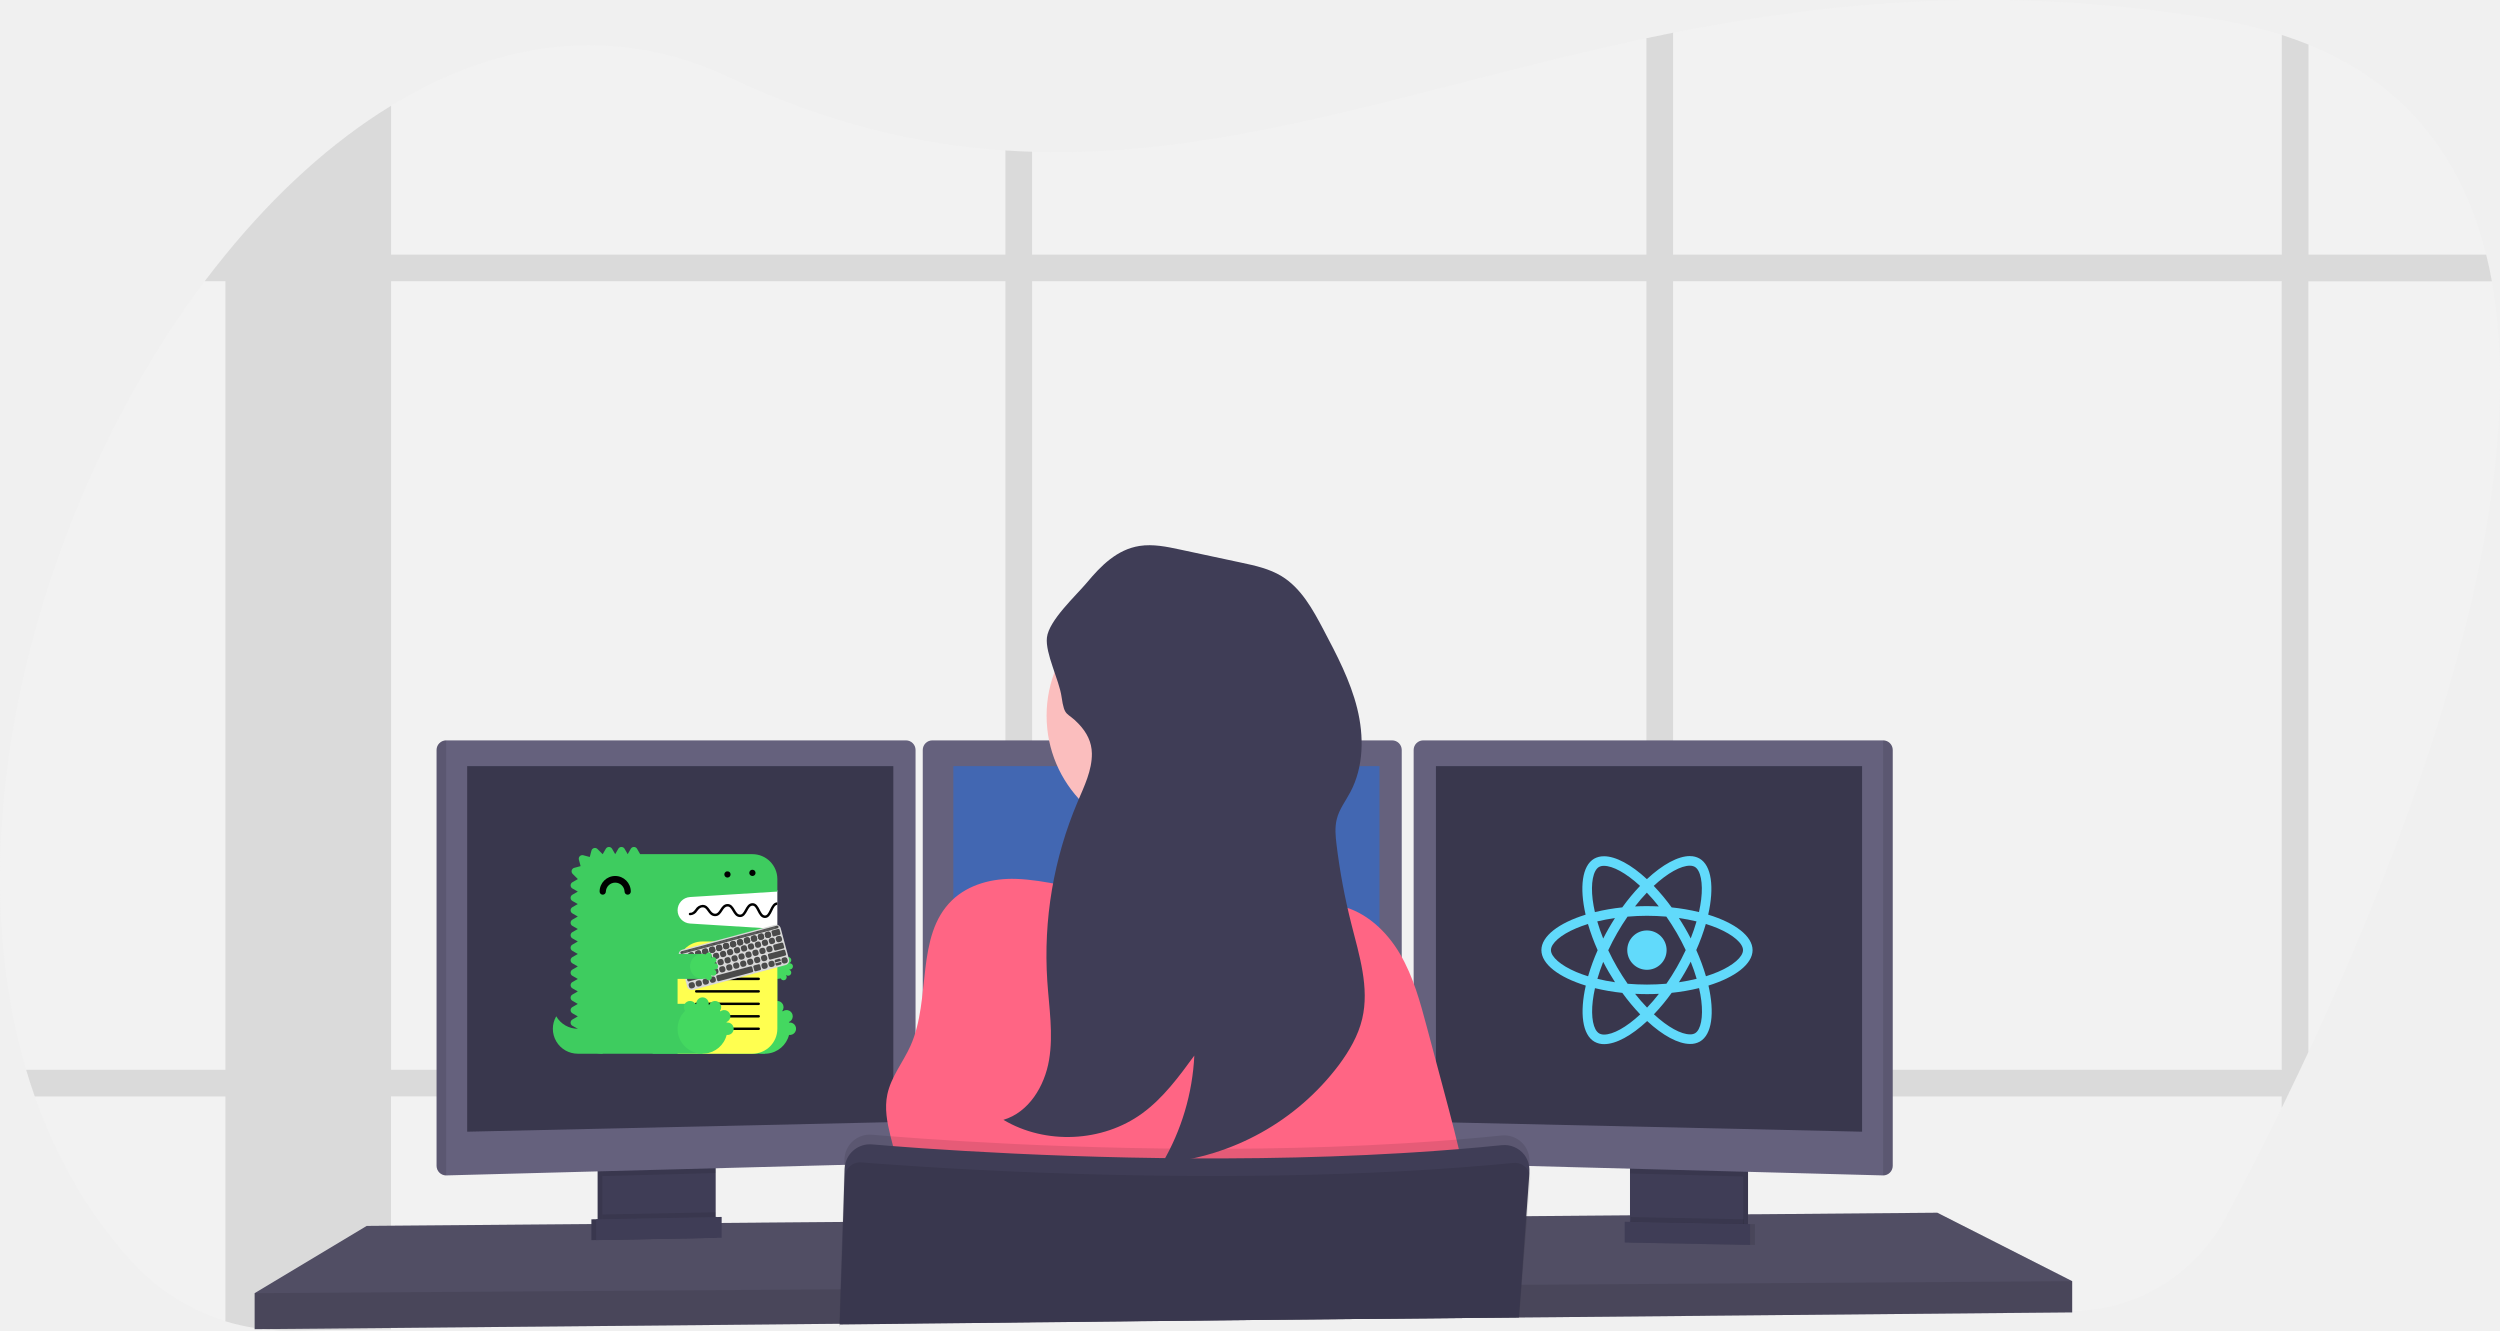
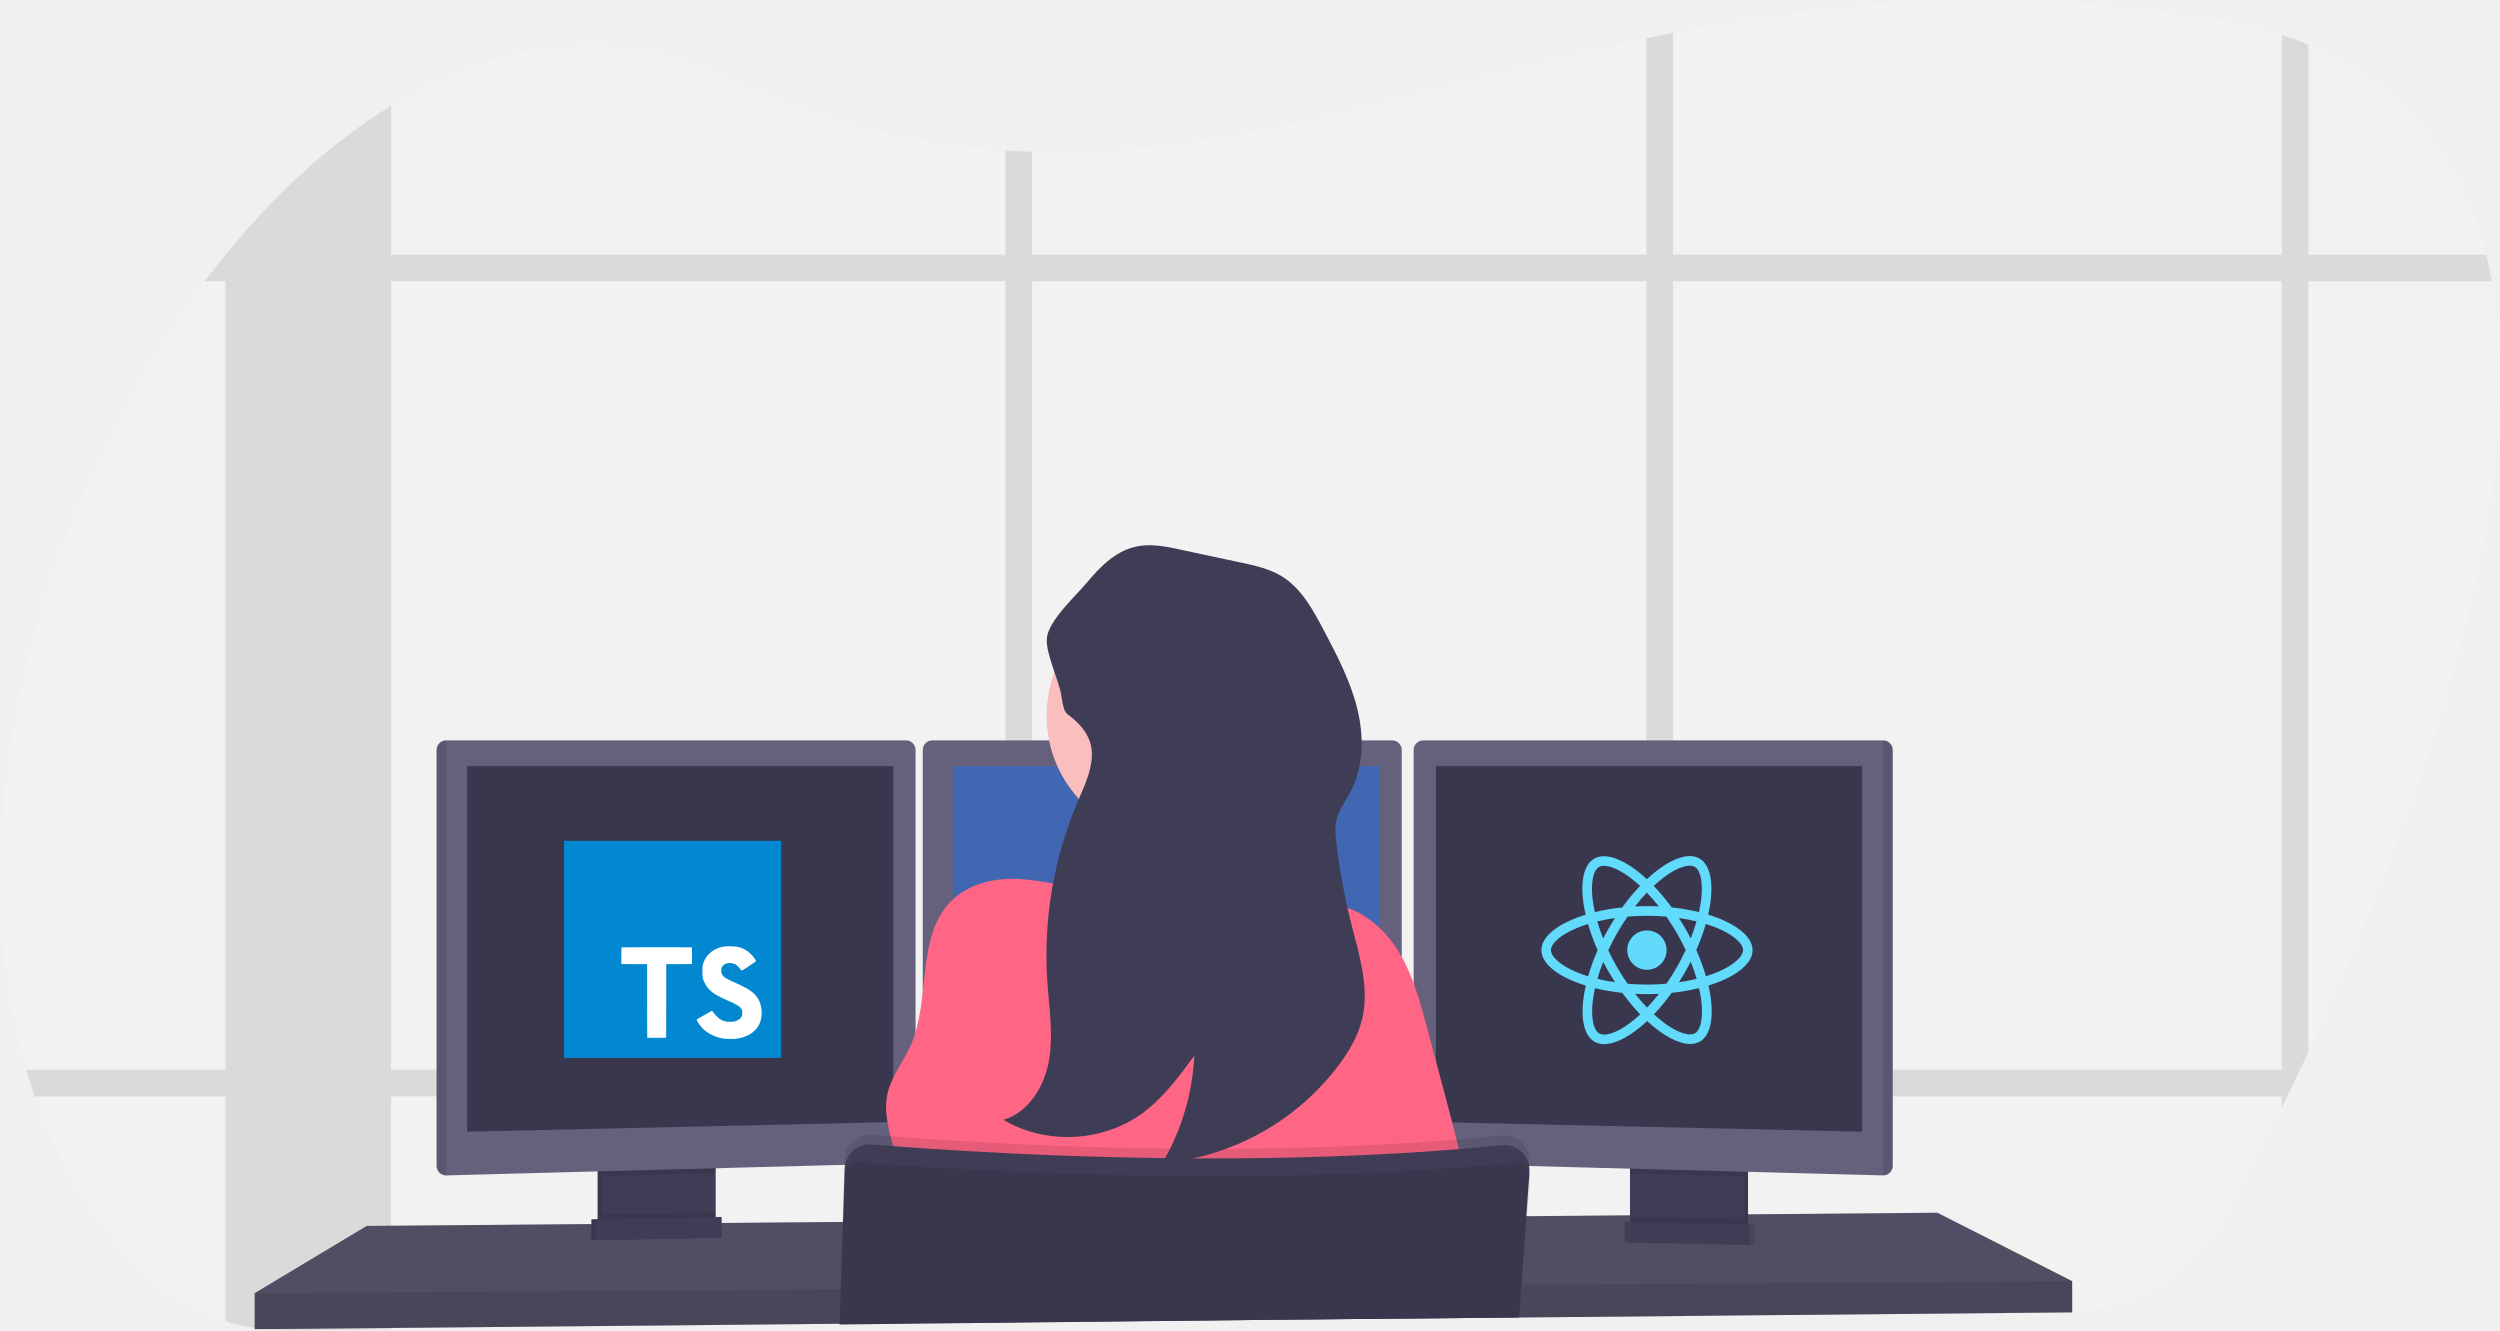
<svg xmlns="http://www.w3.org/2000/svg" width="1041.277" height="554.141" viewBox="0 0 1041.277 554.141">
  <g id="Group_24" data-name="Group 24" transform="translate(-440 -263)">
    <g id="Group_23" data-name="Group 23" transform="translate(439.989 262.965)">
      <path id="Path_299" data-name="Path 299" d="M1040.82,611.12q-1.74,3.75-3.47,7.4-2.7,5.67-5.33,11.12c-.78,1.61-1.56,3.19-2.32,4.77-8.6,17.57-16.63,33.11-23.45,45.89A73.21,73.21,0,0,1,942.44,719l-151.65,1.65h-1.6l-13,.14-11.12.12-34.1.37h-1.38l-17.36.19h-.53l-107,1.16-95.51,1-11.11.12-69,.75H429l-44.75.48h-.48l-141.5,1.53-42.33.46a87.991,87.991,0,0,1-10.79-.54h0c-1.22-.14-2.44-.3-3.65-.49a87.38,87.38,0,0,1-51.29-27.54C116,678.37,102.75,655,93.85,629.64q-1.93-5.49-3.6-11.12C59.44,514.37,97,380,164.6,290.08q4.25-5.64,8.64-11l.07-.08c20.79-25.52,44.1-46.84,68.93-62,44-26.91,92.75-34.49,140.7-11.9,40.57,19.12,78.45,28.11,115.17,30.55,3.71.24,7.42.42,11.11.53,84.23,2.65,163.17-27.7,255.87-47.29,3.69-.78,7.39-1.55,11.12-2.28,66.13-13.16,139.49-20.1,226.73-5.51a189.089,189.089,0,0,1,26.76,6.4q5.77,1.86,11.12,4c41.64,16.94,64.35,48.24,74,87.46q1.37,5.46,2.37,11.11C1134.3,384.41,1084.19,518.23,1040.82,611.12Z" transform="translate(-79.34 -172.91)" fill="#f2f2f2" />
      <path id="Path_300" data-name="Path 300" d="M576.36,618.52a95.21,95.21,0,0,1-1.87,11.12h93.7V618.52Zm-78.25,62.81,11.11-.09V653.77c-3.81-.17-7.52-.34-11.11-.52ZM265.19,618.52v11.12h198.5V618.52ZM1114.87,279h-74V191.51q-5.35-2.17-11.12-4V279H776.21V186.58c-3.73.73-7.43,1.5-11.12,2.28V279H509.22V236.15c-3.69-.11-7.4-.29-11.11-.53V279H242.24V217c-24.83,15.16-48.14,36.48-68.93,62h-.07v.08q-4.4,5.4-8.64,11h8.64V618.52h-83q1.66,5.63,3.6,11.12h79.39v93.62a87,87,0,0,0,12.2,2.79c1.21.19,2.43.35,3.65.49h0a87.991,87.991,0,0,0,10.79.54l42.33-.46v-97H498.11v94.21l11.11-.12V629.64H765.09V721l11.12-.12V629.64H1029.7v4.77c.76-1.58,1.54-3.16,2.32-4.77q2.63-5.45,5.33-11.12,1.73-3.64,3.47-7.4v-321h76.42Q1116.23,284.43,1114.87,279ZM242.24,618.52V290.08H498.11V618.52Zm267,0V290.08H765.09V618.52Zm520.48,0H776.21V290.08H1029.7Z" transform="translate(-79.34 -172.91)" opacity="0.1" />
      <path id="Path_301" data-name="Path 301" d="M863.09,533.65v13l-151.92,1.4-1.62.03-57.74.53-1.38.02-17.55.15h-.52l-106.98.99L349.77,551.4h-.15l-44.65.42-.48.01-198.4,1.82v-15l46.65-28,93.6-.78,2-.01.66-.01,2-.03,44.94-.37,2.01-.01.64-.01,2-.01L315,509.3l.38-.01,35.55-.3h.29l277.4-2.34,6.79-.05h.68l5.18-.05,37.65-.31,2-.03,1.85-.02h.96l11.71-.09,2.32-.03,3.11-.02,9.75-.09,15.47-.13,2-.02,3.48-.02h.65l74.71-.64Z" fill="#65617d" />
      <path id="Path_302" data-name="Path 302" d="M863.09,533.65v13l-151.92,1.4-1.62.03-57.74.53-1.38.02-17.55.15h-.52l-106.98.99L349.77,551.4h-.15l-44.65.42-.48.01-198.4,1.82v-15l46.65-28,93.6-.78,2-.01.66-.01,2-.03,44.94-.37,2.01-.01.64-.01,2-.01L315,509.3l.38-.01,35.55-.3h.29l277.4-2.34,6.79-.05h.68l5.18-.05,37.65-.31,2-.03,1.85-.02h.96l11.71-.09,2.32-.03,3.11-.02,9.75-.09,15.47-.13,2-.02,3.48-.02h.65l74.71-.64Z" opacity="0.2" />
      <path id="Path_303" data-name="Path 303" d="M375.44,656.57v24.49a6.13,6.13,0,0,1-3.5,5.54,6,6,0,0,1-2.5.6l-34.9.74a6,6,0,0,1-2.7-.57,6.12,6.12,0,0,1-3.57-5.57V656.57Z" transform="translate(-79.34 -172.91)" fill="#3f3d56" />
      <path id="Path_304" data-name="Path 304" d="M375.44,656.57v24.49a6.13,6.13,0,0,1-3.5,5.54,6,6,0,0,1-2.5.6l-34.9.74a6,6,0,0,1-2.7-.57,6.12,6.12,0,0,1-3.57-5.57V656.57Z" transform="translate(-79.34 -172.91)" opacity="0.1" />
      <path id="Path_305" data-name="Path 305" d="M377.44,656.57v24.49a6.13,6.13,0,0,1-3.5,5.54,6,6,0,0,1-2.5.6l-34.9.74a6,6,0,0,1-2.7-.57,6.12,6.12,0,0,1-3.57-5.57V656.57Z" transform="translate(-79.34 -172.91)" fill="#3f3d56" />
      <rect id="Rectangle_137" data-name="Rectangle 137" width="47.17" height="31.5" transform="translate(680.92 483.65)" fill="#3f3d56" />
      <rect id="Rectangle_138" data-name="Rectangle 138" width="47.17" height="31.5" transform="translate(680.92 483.65)" opacity="0.1" />
      <rect id="Rectangle_139" data-name="Rectangle 139" width="47.17" height="31.5" transform="translate(678.92 483.65)" fill="#3f3d56" />
      <path id="Path_306" data-name="Path 306" d="M298.09,483.65v4.97l-47.17,1.26v-6.23Z" opacity="0.1" />
      <path id="Path_307" data-name="Path 307" d="M460.69,485.27v168.2a4,4,0,0,1-3.85,3.95l-191.65,5.1h-.05a4,4,0,0,1-3.95-3.95V485.27a4,4,0,0,1,3.95-3.95h191.6a4,4,0,0,1,3.95,3.95Z" transform="translate(-79.34 -172.91)" fill="#65617d" />
      <path id="Path_308" data-name="Path 308" d="M265.19,481.32v181.2h-.05a4,4,0,0,1-3.95-3.95V485.27a4,4,0,0,1,3.95-3.95Z" transform="translate(-79.34 -172.91)" opacity="0.1" />
      <path id="Path_309" data-name="Path 309" d="M194.59,319.15h177.5V467.4l-177.5,4Z" fill="#39374d" />
      <path id="Path_310" data-name="Path 310" d="M726.09,483.65v6.41l-47.17-1.26v-5.15Z" opacity="0.1" />
      <path id="Path_311" data-name="Path 311" d="M867.69,485.27v173.3a4,4,0,0,1-4,3.95h0L672,657.42a4,4,0,0,1-3.85-3.95V485.27a4,4,0,0,1,3.95-3.95H863.7a4,4,0,0,1,3.99,3.95Z" transform="translate(-79.34 -172.91)" fill="#65617d" />
      <path id="Path_312" data-name="Path 312" d="M867.69,485.27v173.3a4,4,0,0,1-4,3.95h0V481.32h0a4,4,0,0,1,4,3.95Z" transform="translate(-79.34 -172.91)" opacity="0.1" />
      <path id="Path_313" data-name="Path 313" d="M775.59,319.15H598.09V467.4l177.5,4Z" fill="#39374d" />
      <path id="Path_314" data-name="Path 314" d="M663.19,485.27v168.2a4,4,0,0,1-3.85,3.95l-191.65,5.1h0a4,4,0,0,1-4-3.95V485.27a4,4,0,0,1,3.95-3.95h191.6A4,4,0,0,1,663.19,485.27Z" transform="translate(-79.34 -172.91)" fill="#65617d" />
      <path id="Path_315" data-name="Path 315" d="M397.09,319.15h177.5V467.4l-177.5,4Z" fill="#4267b2" />
      <path id="Path_316" data-name="Path 316" d="M863.09,533.65v13l-151.92,1.4-1.62.03-57.74.53-1.38.02-17.55.15h-.52l-106.98.99L349.77,551.4h-.15l-44.65.42-.48.01-198.4,1.82v-15l202.51-1.33h.48l40.99-.28h.19l283.08-1.87h.29l.17-.01h.47l4.79-.03h1.46l74.49-.5,4.4-.02.98-.01Z" opacity="0.1" />
      <circle id="Ellipse_111" data-name="Ellipse 111" cx="51.33" cy="51.33" r="51.33" transform="translate(435.93 246.82)" fill="#fbbebe" />
      <path id="Path_317" data-name="Path 317" d="M617.94,550.07s-99.5,12-90,0c3.44-4.34,4.39-17.2,4.2-31.85-.06-4.45-.22-9.06-.45-13.65-1.1-22-3.75-43.5-3.75-43.5s87-41,77-8.5c-4,13.13-2.69,31.57.35,48.88.89,5.05,1.92,10,3,14.7a344.66,344.66,0,0,0,9.65,33.92Z" transform="translate(-79.34 -172.91)" fill="#fbbebe" />
      <path id="Path_318" data-name="Path 318" d="M585.47,546c11.51-2.13,23.7-6,34.53-1.54,2.85,1.17,5.47,2.88,8.39,3.86s6.12,1.22,9.16,1.91c10.68,2.42,19.34,10.55,24.9,20s8.44,20.14,11.26,30.72l6.9,25.83c6,22.45,12,45.09,13.39,68.3a2437.506,2437.506,0,0,1-250.84,1.43c5.44-10.34,11-21.31,10.54-33s-7.19-23.22-4.76-34.74c1.55-7.34,6.57-13.39,9.64-20.22,8.75-19.52,1.94-45.79,17.32-60.65,6.92-6.68,17-9.21,26.63-8.89,12.28.41,24.85,4.24,37,6.11C555.09,547.48,569.79,548.88,585.47,546Z" transform="translate(-79.34 -172.91)" fill="#ff6584" />
      <path id="Path_319" data-name="Path 319" d="M716.37,657.17l-.1,1.43v.1l-.17,2.3-1.33,18.51-1.61,22.3-.46,6.28-1,13.44v.17l-107,1-175.59,1.9v.84h-.14v-1.12l.45-14.36.86-28.06.74-23.79.07-2.37a10.53,10.53,0,0,1,11.42-10.17c4.72.4,10.85.89,18.18,1.41l3,.22c42.33,2.94,120.56,6.74,199.5,2,1.66-.09,3.33-.19,5-.31,12.24-.77,24.47-1.76,36.58-3a10.53,10.53,0,0,1,11.6,11.23Z" transform="translate(-79.34 -172.91)" opacity="0.1" />
      <path id="Path_320" data-name="Path 320" d="M429.08,725.44v-.84l175.62-1.91,107-1h.3v-.17l1-13.44.43-6,1.64-22.61,1.29-17.9v-.44a10.617,10.617,0,0,0-.11-2.47.3.3,0,0,0,0-.1,10.391,10.391,0,0,0-2-4.64,10.54,10.54,0,0,0-9.42-4c-12.11,1.24-24.34,2.23-36.58,3-1.67.12-3.34.22-5,.31-78.94,4.69-157.17.89-199.5-2l-3-.22c-7.33-.52-13.46-1-18.18-1.41a10.54,10.54,0,0,0-11.24,8.53,11,11,0,0,0-.18,1.64l-.68,22.16L429.54,710l-.44,14.36v1.12Z" transform="translate(-79.34 -172.91)" fill="#3f3d56" />
      <path id="Path_321" data-name="Path 321" d="M716.67,664.18l-1.23,15.33-1.83,22.85-.46,5.72-1,12.81-.06.64v.17h0l-.15,1.48.11-1.48h-.29l-107,1-175.65,1.9v-.28l.49-14.36,1-28.06.64-18.65A6.36,6.36,0,0,1,434.3,658a6.25,6.25,0,0,1,3.78-.9c2.1.17,4.68.37,7.69.59,4.89.36,10.92.78,17.94,1.22,13,.82,29.31,1.7,48,2.42,52,2,122.2,2.67,188.88-3.17,3-.26,6.1-.55,9.13-.84a6.26,6.26,0,0,1,3.48.66,5.159,5.159,0,0,1,.86.54,6.14,6.14,0,0,1,2,2.46,3.564,3.564,0,0,1,.25.61A6.279,6.279,0,0,1,716.67,664.18Z" transform="translate(-79.34 -172.91)" opacity="0.1" />
      <path id="Path_322" data-name="Path 322" d="M377.44,677.87v3.19a6.13,6.13,0,0,1-3.5,5.54l-40.1.77a6.12,6.12,0,0,1-3.57-5.57v-3Z" transform="translate(-79.34 -172.91)" opacity="0.1" />
      <path id="Path_323" data-name="Path 323" d="M298.59,515.57l-52.25,1V507.9l52.25-1Z" fill="#3f3d56" />
      <path id="Path_324" data-name="Path 324" d="M298.59,515.57l-52.25,1V507.9l52.25-1Z" opacity="0.1" />
      <path id="Path_325" data-name="Path 325" d="M300.59,515.57l-52.25,1V507.9l52.25-1Z" fill="#3f3d56" />
      <path id="Path_326" data-name="Path 326" d="M758.56,679.87v3.19a6.13,6.13,0,0,0,3.5,5.54l40.1.77a6.12,6.12,0,0,0,3.57-5.57v-3Z" transform="translate(-79.34 -172.91)" opacity="0.1" />
      <path id="Path_327" data-name="Path 327" d="M678.72,517.57l52.25,1V509.9l-52.25-1Z" opacity="0.1" />
      <path id="Path_328" data-name="Path 328" d="M676.72,517.57l52.25,1V509.9l-52.25-1Z" fill="#3f3d56" />
      <path id="Path_329" data-name="Path 329" d="M534.13,486.79c.08,7-3.16,13.6-5.91,20.07a163.491,163.491,0,0,0-12.66,74.71c.73,11,2.58,22,.73,32.9s-8.43,21.77-19,24.9c17.53,10.45,41.26,9.35,57.76-2.66,8.79-6.4,15.34-15.33,21.75-24.11a97.86,97.86,0,0,1-13.31,44.75A103.43,103.43,0,0,0,637,616.53c4.31-5.81,8.06-12.19,9.72-19.23,3.09-13-1.22-26.51-4.51-39.5a266.055,266.055,0,0,1-6.17-33c-.43-3.56-.78-7.22.1-10.7,1-4.07,3.67-7.51,5.64-11.22,5.6-10.54,5.73-23.3,2.86-34.88s-8.49-22.26-14.06-32.81c-4.46-8.46-9.3-17.31-17.46-22.28-5.1-3.1-11-4.39-16.88-5.64l-25.37-5.43c-5.55-1.19-11.26-2.38-16.87-1.51-9.47,1.48-16.14,8.32-22,15.34-4.59,5.46-15.81,15.71-16.6,22.86-.72,6.59,5.1,17.63,6.09,24.58,1.3,9,2.22,6,7.3,11.52C532,478.05,534.07,482,534.13,486.79Z" transform="translate(-79.34 -172.91)" fill="#3f3d56" />
    </g>
-     <g id="docusaurus_keytar" transform="translate(670.271 615.768)">
-       <path id="Path_40" data-name="Path 40" d="M99,52h43.635V69.662H99Z" transform="translate(-49.132 -33.936)" fill="#fff" fill-rule="evenodd" />
-       <path id="Path_41" data-name="Path 41" d="M13.389,158.195A10.377,10.377,0,0,1,4.4,153a10.377,10.377,0,0,0,8.988,15.584H23.779V158.195Z" transform="translate(-3 -82.47)" fill="#3ecc5f" fill-rule="evenodd" />
-       <path id="Path_42" data-name="Path 42" d="M66.967,38.083l36.373-2.273V30.615A10.389,10.389,0,0,0,92.95,20.226H46.2l-1.3-2.249a1.5,1.5,0,0,0-2.6,0L41,20.226l-1.3-2.249a1.5,1.5,0,0,0-2.6,0l-1.3,2.249-1.3-2.249a1.5,1.5,0,0,0-2.6,0l-1.3,2.249-.034,0-2.152-2.151a1.5,1.5,0,0,0-2.508.672L25.21,21.4l-2.7-.723a1.5,1.5,0,0,0-1.836,1.837l.722,2.7-2.65.71a1.5,1.5,0,0,0-.673,2.509l2.152,2.152c0,.011,0,.022,0,.033l-2.249,1.3a1.5,1.5,0,0,0,0,2.6l2.249,1.3-2.249,1.3a1.5,1.5,0,0,0,0,2.6L20.226,41l-2.249,1.3a1.5,1.5,0,0,0,0,2.6l2.249,1.3-2.249,1.3a1.5,1.5,0,0,0,0,2.6l2.249,1.3-2.249,1.3a1.5,1.5,0,0,0,0,2.6l2.249,1.3-2.249,1.3a1.5,1.5,0,0,0,0,2.6l2.249,1.3-2.249,1.3a1.5,1.5,0,0,0,0,2.6l2.249,1.3-2.249,1.3a1.5,1.5,0,0,0,0,2.6l2.249,1.3-2.249,1.3a1.5,1.5,0,0,0,0,2.6l2.249,1.3-2.249,1.3a1.5,1.5,0,0,0,0,2.6l2.249,1.3-2.249,1.3a1.5,1.5,0,0,0,0,2.6l2.249,1.3-2.249,1.3a1.5,1.5,0,0,0,0,2.6l2.249,1.3A10.389,10.389,0,0,0,30.615,103.34H92.95A10.389,10.389,0,0,0,103.34,92.95V51.393L66.967,49.12a5.53,5.53,0,0,1,0-11.038" transform="translate(-9.836 -17.226)" fill="#3ecc5f" fill-rule="evenodd" />
-       <path id="Path_43" data-name="Path 43" d="M143,163.779h15.584V143H143Z" transform="translate(-70.275 -77.665)" fill="#3ecc5f" fill-rule="evenodd" />
-       <path id="Path_44" data-name="Path 44" d="M173.779,148.389a2.582,2.582,0,0,0-.332.033c-.02-.078-.038-.156-.06-.234a2.594,2.594,0,1,0-2.567-4.455q-.086-.088-.174-.175a2.593,2.593,0,1,0-4.461-2.569c-.077-.022-.154-.04-.231-.06a2.6,2.6,0,1,0-5.128,0c-.077.02-.154.038-.231.06a2.594,2.594,0,1,0-4.461,2.569,10.384,10.384,0,1,0,17.314,9.992,2.592,2.592,0,1,0,.332-5.161" transform="translate(-75.08 -75.262)" fill="#44d860" fill-rule="evenodd" />
-       <path id="Path_45" data-name="Path 45" d="M153,113.389h15.584V103H153Z" transform="translate(-75.08 -58.444)" fill="#3ecc5f" fill-rule="evenodd" />
-       <path id="Path_46" data-name="Path 46" d="M183.389,108.944a1.3,1.3,0,1,0,0-2.6,1.336,1.336,0,0,0-.166.017c-.01-.039-.019-.078-.03-.117a1.3,1.3,0,0,0-.5-2.5,1.285,1.285,0,0,0-.783.269q-.043-.044-.087-.087a1.285,1.285,0,0,0,.263-.776,1.3,1.3,0,0,0-2.493-.509,5.195,5.195,0,1,0,0,10,1.3,1.3,0,0,0,2.493-.509,1.285,1.285,0,0,0-.263-.776q.044-.043.087-.087a1.285,1.285,0,0,0,.783.269,1.3,1.3,0,0,0,.5-2.5c.011-.038.02-.078.03-.117a1.337,1.337,0,0,0,.166.017" transform="translate(-84.691 -57.894)" fill="#44d860" fill-rule="evenodd" />
-       <path id="Path_47" data-name="Path 47" d="M52.188,48.292a1.3,1.3,0,0,1-1.3-1.3,3.9,3.9,0,0,0-7.792,0,1.3,1.3,0,1,1-2.6,0,6.493,6.493,0,0,1,12.987,0,1.3,1.3,0,0,1-1.3,1.3" transform="translate(-21.02 -28.41)" fill-rule="evenodd" />
-       <path id="Path_48" data-name="Path 48" d="M103,139.752h31.168a10.389,10.389,0,0,0,10.389-10.389V93H113.389A10.389,10.389,0,0,0,103,103.389Z" transform="translate(-51.054 -53.638)" fill="#ffff50" fill-rule="evenodd" />
-       <path id="Path_49" data-name="Path 49" d="M141.1,94.017H115.106a.519.519,0,1,1,0-1.039H141.1a.519.519,0,0,1,0,1.039m0,10.389H115.106a.519.519,0,1,1,0-1.039H141.1a.519.519,0,0,1,0,1.039m0,10.389H115.106a.519.519,0,1,1,0-1.039H141.1a.519.519,0,0,1,0,1.039m0-25.877H115.106a.519.519,0,1,1,0-1.039H141.1a.519.519,0,0,1,0,1.039m0,10.293H115.106a.519.519,0,1,1,0-1.039H141.1a.519.519,0,0,1,0,1.039m0,10.389H115.106a.519.519,0,1,1,0-1.039H141.1a.519.519,0,0,1,0,1.039m7.782-47.993c-.006,0-.011,0-.018,0-1.605.055-2.365,1.66-3.035,3.077-.7,1.48-1.24,2.443-2.126,2.414-.981-.035-1.542-1.144-2.137-2.317-.683-1.347-1.462-2.876-3.1-2.819-1.582.054-2.344,1.451-3.017,2.684-.715,1.313-1.2,2.112-2.141,2.075-1-.036-1.533-.938-2.149-1.981-.686-1.162-1.479-2.467-3.084-2.423-1.555.053-2.319,1.239-2.994,2.286-.713,1.106-1.213,1.781-2.164,1.741-1.025-.036-1.554-.784-2.167-1.65-.688-.973-1.463-2.074-3.062-2.021a3.815,3.815,0,0,0-2.959,1.879c-.64.812-1.14,1.456-2.2,1.415a.52.52,0,0,0-.037,1.039,3.588,3.588,0,0,0,3.05-1.811c.611-.777,1.139-1.448,2.178-1.483,1-.043,1.47.579,2.179,1.582.674.953,1.438,2.033,2.977,2.089,1.612.054,2.387-1.151,3.074-2.217.614-.953,1.144-1.775,2.156-1.81.931-.035,1.438.7,2.153,1.912.674,1.141,1.437,2.434,3.006,2.491,1.623.056,2.407-1.361,3.09-2.616.592-1.085,1.15-2.109,2.14-2.143.931-.022,1.417.829,2.135,2.249.671,1.326,1.432,2.828,3.026,2.886l.088,0c1.592,0,2.347-1.6,3.015-3.01.592-1.252,1.152-2.431,2.113-2.479Z" transform="translate(-55.378 -38.552)" fill-rule="evenodd" />
-       <path id="Path_50" data-name="Path 50" d="M83,163.779h20.779V143H83Z" transform="translate(-41.443 -77.665)" fill="#3ecc5f" fill-rule="evenodd" />
-       <g id="Group_8" data-name="Group 8" transform="matrix(0.966, -0.259, 0.259, 0.966, 51.971, 43.3)">
-         <rect id="Rectangle_3" data-name="Rectangle 3" width="43.906" height="17.333" rx="2" transform="translate(0 0)" fill="#d8d8d8" />
-         <g id="Group_2" data-name="Group 2" transform="translate(0.728 10.948)">
-           <rect id="Rectangle_4" data-name="Rectangle 4" width="2.537" height="2.537" rx="1" transform="translate(7.985 0)" fill="#4a4a4a" />
-           <rect id="Rectangle_5" data-name="Rectangle 5" width="2.537" height="2.537" rx="1" transform="translate(10.991 0)" fill="#4a4a4a" />
-           <rect id="Rectangle_6" data-name="Rectangle 6" width="2.537" height="2.537" rx="1" transform="translate(13.997 0)" fill="#4a4a4a" />
-           <rect id="Rectangle_7" data-name="Rectangle 7" width="2.537" height="2.537" rx="1" transform="translate(17.003 0)" fill="#4a4a4a" />
-           <rect id="Rectangle_8" data-name="Rectangle 8" width="2.537" height="2.537" rx="1" transform="translate(20.009 0)" fill="#4a4a4a" />
-           <rect id="Rectangle_9" data-name="Rectangle 9" width="2.537" height="2.537" rx="1" transform="translate(23.015 0)" fill="#4a4a4a" />
-           <rect id="Rectangle_10" data-name="Rectangle 10" width="2.537" height="2.537" rx="1" transform="translate(26.021 0)" fill="#4a4a4a" />
-           <rect id="Rectangle_11" data-name="Rectangle 11" width="2.537" height="2.537" rx="1" transform="translate(29.028 0)" fill="#4a4a4a" />
-           <rect id="Rectangle_12" data-name="Rectangle 12" width="2.537" height="2.537" rx="1" transform="translate(32.034 0)" fill="#4a4a4a" />
-           <path id="Path_51" data-name="Path 51" d="M.519,0H6.9A.519.519,0,0,1,7.421.52v1.5a.519.519,0,0,1-.519.519H.519A.519.519,0,0,1,0,2.017V.519A.519.519,0,0,1,.519,0ZM35.653,0h6.383a.519.519,0,0,1,.519.519v1.5a.519.519,0,0,1-.519.519H35.652a.519.519,0,0,1-.519-.519V.519A.519.519,0,0,1,35.652,0Z" transform="translate(0 0)" fill="#4a4a4a" fill-rule="evenodd" />
-         </g>
-         <g id="Group_3" data-name="Group 3" transform="translate(0.728 4.878)">
-           <path id="Path_52" data-name="Path 52" d="M.519,0H2.956a.519.519,0,0,1,.519.519v1.5a.519.519,0,0,1-.519.519H.519A.519.519,0,0,1,0,2.017V.519A.519.519,0,0,1,.519,0Z" transform="translate(0 0)" fill="#4a4a4a" fill-rule="evenodd" />
-           <rect id="Rectangle_13" data-name="Rectangle 13" width="2.537" height="2.537" rx="1" transform="translate(3.945 0)" fill="#4a4a4a" />
-           <rect id="Rectangle_14" data-name="Rectangle 14" width="2.537" height="2.537" rx="1" transform="translate(6.951 0)" fill="#4a4a4a" />
-           <rect id="Rectangle_15" data-name="Rectangle 15" width="2.537" height="2.537" rx="1" transform="translate(9.958 0)" fill="#4a4a4a" />
-           <rect id="Rectangle_16" data-name="Rectangle 16" width="2.537" height="2.537" rx="1" transform="translate(12.964 0)" fill="#4a4a4a" />
-           <rect id="Rectangle_17" data-name="Rectangle 17" width="2.537" height="2.537" rx="1" transform="translate(15.97 0)" fill="#4a4a4a" />
-           <rect id="Rectangle_18" data-name="Rectangle 18" width="2.537" height="2.537" rx="1" transform="translate(18.976 0)" fill="#4a4a4a" />
-           <rect id="Rectangle_19" data-name="Rectangle 19" width="2.537" height="2.537" rx="1" transform="translate(21.982 0)" fill="#4a4a4a" />
-           <rect id="Rectangle_20" data-name="Rectangle 20" width="2.537" height="2.537" rx="1" transform="translate(24.988 0)" fill="#4a4a4a" />
-           <rect id="Rectangle_21" data-name="Rectangle 21" width="2.537" height="2.537" rx="1" transform="translate(27.994 0)" fill="#4a4a4a" />
-           <rect id="Rectangle_22" data-name="Rectangle 22" width="2.537" height="2.537" rx="1" transform="translate(31 0)" fill="#4a4a4a" />
-           <rect id="Rectangle_23" data-name="Rectangle 23" width="2.537" height="2.537" rx="1" transform="translate(34.006 0)" fill="#4a4a4a" />
-           <rect id="Rectangle_24" data-name="Rectangle 24" width="2.537" height="2.537" rx="1" transform="translate(37.012 0)" fill="#4a4a4a" />
-           <rect id="Rectangle_25" data-name="Rectangle 25" width="2.537" height="2.537" rx="1" transform="translate(40.018 0)" fill="#4a4a4a" />
-         </g>
-         <g id="Group_4" data-name="Group 4" transform="translate(43.283 4.538) rotate(180)">
-           <path id="Path_53" data-name="Path 53" d="M.519,0H2.956a.519.519,0,0,1,.519.519v1.5a.519.519,0,0,1-.519.519H.519A.519.519,0,0,1,0,2.017V.519A.519.519,0,0,1,.519,0Z" transform="translate(0 0)" fill="#4a4a4a" fill-rule="evenodd" />
-           <rect id="Rectangle_26" data-name="Rectangle 26" width="2.537" height="2.537" rx="1" transform="translate(3.945 0)" fill="#4a4a4a" />
-           <rect id="Rectangle_27" data-name="Rectangle 27" width="2.537" height="2.537" rx="1" transform="translate(6.951 0)" fill="#4a4a4a" />
-           <rect id="Rectangle_28" data-name="Rectangle 28" width="2.537" height="2.537" rx="1" transform="translate(9.958 0)" fill="#4a4a4a" />
-           <rect id="Rectangle_29" data-name="Rectangle 29" width="2.537" height="2.537" rx="1" transform="translate(12.964 0)" fill="#4a4a4a" />
-           <rect id="Rectangle_30" data-name="Rectangle 30" width="2.537" height="2.537" rx="1" transform="translate(15.97 0)" fill="#4a4a4a" />
-           <rect id="Rectangle_31" data-name="Rectangle 31" width="2.537" height="2.537" rx="1" transform="translate(18.976 0)" fill="#4a4a4a" />
-           <rect id="Rectangle_32" data-name="Rectangle 32" width="2.537" height="2.537" rx="1" transform="translate(21.982 0)" fill="#4a4a4a" />
-           <rect id="Rectangle_33" data-name="Rectangle 33" width="2.537" height="2.537" rx="1" transform="translate(24.988 0)" fill="#4a4a4a" />
-           <rect id="Rectangle_34" data-name="Rectangle 34" width="2.537" height="2.537" rx="1" transform="translate(27.994 0)" fill="#4a4a4a" />
-           <rect id="Rectangle_35" data-name="Rectangle 35" width="2.537" height="2.537" rx="1" transform="translate(31.001 0)" fill="#4a4a4a" />
-           <rect id="Rectangle_36" data-name="Rectangle 36" width="2.537" height="2.537" rx="1" transform="translate(34.007 0)" fill="#4a4a4a" />
-           <rect id="Rectangle_37" data-name="Rectangle 37" width="2.537" height="2.537" rx="1" transform="translate(37.013 0)" fill="#4a4a4a" />
-           <rect id="Rectangle_38" data-name="Rectangle 38" width="2.537" height="2.537" rx="1" transform="translate(40.018 0)" fill="#4a4a4a" />
-           <rect id="Rectangle_39" data-name="Rectangle 39" width="2.537" height="2.537" rx="1" transform="translate(3.945 0)" fill="#4a4a4a" />
-           <rect id="Rectangle_40" data-name="Rectangle 40" width="2.537" height="2.537" rx="1" transform="translate(6.951 0)" fill="#4a4a4a" />
-           <rect id="Rectangle_41" data-name="Rectangle 41" width="2.537" height="2.537" rx="1" transform="translate(9.958 0)" fill="#4a4a4a" />
-           <rect id="Rectangle_42" data-name="Rectangle 42" width="2.537" height="2.537" rx="1" transform="translate(12.964 0)" fill="#4a4a4a" />
-           <rect id="Rectangle_43" data-name="Rectangle 43" width="2.537" height="2.537" rx="1" transform="translate(15.97 0)" fill="#4a4a4a" />
-           <rect id="Rectangle_44" data-name="Rectangle 44" width="2.537" height="2.537" rx="1" transform="translate(18.976 0)" fill="#4a4a4a" />
-           <rect id="Rectangle_45" data-name="Rectangle 45" width="2.537" height="2.537" rx="1" transform="translate(21.982 0)" fill="#4a4a4a" />
-           <rect id="Rectangle_46" data-name="Rectangle 46" width="2.537" height="2.537" rx="1" transform="translate(24.988 0)" fill="#4a4a4a" />
-           <rect id="Rectangle_47" data-name="Rectangle 47" width="2.537" height="2.537" rx="1" transform="translate(27.994 0)" fill="#4a4a4a" />
-           <rect id="Rectangle_48" data-name="Rectangle 48" width="2.537" height="2.537" rx="1" transform="translate(31.001 0)" fill="#4a4a4a" />
-           <rect id="Rectangle_49" data-name="Rectangle 49" width="2.537" height="2.537" rx="1" transform="translate(34.007 0)" fill="#4a4a4a" />
-           <rect id="Rectangle_50" data-name="Rectangle 50" width="2.537" height="2.537" rx="1" transform="translate(37.013 0)" fill="#4a4a4a" />
-           <rect id="Rectangle_51" data-name="Rectangle 51" width="2.537" height="2.537" rx="1" transform="translate(40.018 0)" fill="#4a4a4a" />
-         </g>
-         <g id="Group_6" data-name="Group 6" transform="translate(0.728 7.883)">
-           <path id="Path_54" data-name="Path 54" d="M.519,0h3.47a.519.519,0,0,1,.519.519v1.5a.519.519,0,0,1-.519.519H.519A.519.519,0,0,1,0,2.017V.52A.519.519,0,0,1,.519,0Z" transform="translate(0 0)" fill="#4a4a4a" fill-rule="evenodd" />
-           <g id="Group_5" data-name="Group 5" transform="translate(5.073 0)">
-             <rect id="Rectangle_52" data-name="Rectangle 52" width="2.537" height="2.537" rx="1" transform="translate(0 0)" fill="#4a4a4a" />
-             <rect id="Rectangle_53" data-name="Rectangle 53" width="2.537" height="2.537" rx="1" transform="translate(3.006 0)" fill="#4a4a4a" />
-             <rect id="Rectangle_54" data-name="Rectangle 54" width="2.537" height="2.537" rx="1" transform="translate(6.012 0)" fill="#4a4a4a" />
-             <rect id="Rectangle_55" data-name="Rectangle 55" width="2.537" height="2.537" rx="1" transform="translate(9.018 0)" fill="#4a4a4a" />
-             <rect id="Rectangle_56" data-name="Rectangle 56" width="2.537" height="2.537" rx="1" transform="translate(12.025 0)" fill="#4a4a4a" />
-             <rect id="Rectangle_57" data-name="Rectangle 57" width="2.537" height="2.537" rx="1" transform="translate(15.031 0)" fill="#4a4a4a" />
-             <rect id="Rectangle_58" data-name="Rectangle 58" width="2.537" height="2.537" rx="1" transform="translate(18.037 0)" fill="#4a4a4a" />
-             <rect id="Rectangle_59" data-name="Rectangle 59" width="2.537" height="2.537" rx="1" transform="translate(21.042 0)" fill="#4a4a4a" />
-             <rect id="Rectangle_60" data-name="Rectangle 60" width="2.537" height="2.537" rx="1" transform="translate(24.049 0)" fill="#4a4a4a" />
-             <rect id="Rectangle_61" data-name="Rectangle 61" width="2.537" height="2.537" rx="1" transform="translate(27.055 0)" fill="#4a4a4a" />
-             <rect id="Rectangle_62" data-name="Rectangle 62" width="2.537" height="2.537" rx="1" transform="translate(30.061 0)" fill="#4a4a4a" />
-           </g>
-           <path id="Path_55" data-name="Path 55" d="M.52,0H3.8a.519.519,0,0,1,.519.519v1.5a.519.519,0,0,1-.519.519H.519A.519.519,0,0,1,0,2.017V.52A.519.519,0,0,1,.519,0Z" transform="translate(38.234 0)" fill="#4a4a4a" fill-rule="evenodd" />
-         </g>
-         <g id="Group_7" data-name="Group 7" transform="translate(0.728 14.084)">
-           <rect id="Rectangle_63" data-name="Rectangle 63" width="2.537" height="2.537" rx="1" transform="translate(0 0)" fill="#4a4a4a" />
-           <rect id="Rectangle_64" data-name="Rectangle 64" width="2.537" height="2.537" rx="1" transform="translate(3.006 0)" fill="#4a4a4a" />
-           <rect id="Rectangle_65" data-name="Rectangle 65" width="2.537" height="2.537" rx="1" transform="translate(6.012 0)" fill="#4a4a4a" />
-           <rect id="Rectangle_66" data-name="Rectangle 66" width="2.537" height="2.537" rx="1" transform="translate(9.018 0)" fill="#4a4a4a" />
-           <path id="Path_56" data-name="Path 56" d="M.519,0H14.981A.519.519,0,0,1,15.5.519v1.5a.519.519,0,0,1-.519.519H.519A.519.519,0,0,1,0,2.018V.519A.519.519,0,0,1,.519,0Zm15.97,0h1.874a.519.519,0,0,1,.519.519v1.5a.519.519,0,0,1-.519.519H16.489a.519.519,0,0,1-.519-.519V.519A.519.519,0,0,1,16.489,0Z" transform="translate(12.024 0)" fill="#4a4a4a" fill-rule="evenodd" />
-           <rect id="Rectangle_67" data-name="Rectangle 67" width="2.537" height="2.537" rx="1" transform="translate(31.376 0)" fill="#4a4a4a" />
-           <rect id="Rectangle_68" data-name="Rectangle 68" width="2.537" height="2.537" rx="1" transform="translate(34.382 0)" fill="#4a4a4a" />
-           <rect id="Rectangle_69" data-name="Rectangle 69" width="2.537" height="2.537" rx="1" transform="translate(40.018 0)" fill="#4a4a4a" />
-           <path id="Path_57" data-name="Path 57" d="M2.537,0V.561a.519.519,0,0,1-.519.519H.519A.519.519,0,0,1,0,.561V0Z" transform="translate(39.736 1.08) rotate(180)" fill="#4a4a4a" />
-           <path id="Path_58" data-name="Path 58" d="M2.537,0V.561a.519.519,0,0,1-.519.519H.519A.519.519,0,0,1,0,.561V0Z" transform="translate(37.2 1.456)" fill="#4a4a4a" />
-         </g>
-         <rect id="Rectangle_70" data-name="Rectangle 70" width="42.273" height="1.127" rx="0.564" transform="translate(0.915 0.556)" fill="#4a4a4a" />
-         <rect id="Rectangle_71" data-name="Rectangle 71" width="2.37" height="0.752" rx="0.376" transform="translate(1.949 0.744)" fill="#d8d8d8" opacity="0.136" />
-         <rect id="Rectangle_72" data-name="Rectangle 72" width="2.37" height="0.752" rx="0.376" transform="translate(5.193 0.744)" fill="#d8d8d8" opacity="0.136" />
-         <rect id="Rectangle_73" data-name="Rectangle 73" width="2.37" height="0.752" rx="0.376" transform="translate(7.688 0.744)" fill="#d8d8d8" opacity="0.136" />
-         <rect id="Rectangle_74" data-name="Rectangle 74" width="2.37" height="0.752" rx="0.376" transform="translate(10.183 0.744)" fill="#d8d8d8" opacity="0.136" />
-         <rect id="Rectangle_75" data-name="Rectangle 75" width="2.37" height="0.752" rx="0.376" transform="translate(12.679 0.744)" fill="#d8d8d8" opacity="0.136" />
-         <rect id="Rectangle_76" data-name="Rectangle 76" width="2.37" height="0.752" rx="0.376" transform="translate(15.797 0.744)" fill="#d8d8d8" opacity="0.136" />
-         <rect id="Rectangle_77" data-name="Rectangle 77" width="2.37" height="0.752" rx="0.376" transform="translate(18.292 0.744)" fill="#d8d8d8" opacity="0.136" />
-         <rect id="Rectangle_78" data-name="Rectangle 78" width="2.37" height="0.752" rx="0.376" transform="translate(20.788 0.744)" fill="#d8d8d8" opacity="0.136" />
-         <rect id="Rectangle_79" data-name="Rectangle 79" width="2.37" height="0.752" rx="0.376" transform="translate(23.283 0.744)" fill="#d8d8d8" opacity="0.136" />
-         <rect id="Rectangle_80" data-name="Rectangle 80" width="2.37" height="0.752" rx="0.376" transform="translate(26.402 0.744)" fill="#d8d8d8" opacity="0.136" />
-         <rect id="Rectangle_81" data-name="Rectangle 81" width="2.37" height="0.752" rx="0.376" transform="translate(28.897 0.744)" fill="#d8d8d8" opacity="0.136" />
-         <rect id="Rectangle_82" data-name="Rectangle 82" width="2.37" height="0.752" rx="0.376" transform="translate(31.393 0.744)" fill="#d8d8d8" opacity="0.136" />
-         <rect id="Rectangle_83" data-name="Rectangle 83" width="2.37" height="0.752" rx="0.376" transform="translate(34.512 0.744)" fill="#d8d8d8" opacity="0.136" />
-         <rect id="Rectangle_84" data-name="Rectangle 84" width="2.37" height="0.752" rx="0.376" transform="translate(37.007 0.744)" fill="#d8d8d8" opacity="0.136" />
-         <rect id="Rectangle_85" data-name="Rectangle 85" width="2.37" height="0.752" rx="0.376" transform="translate(39.502 0.744)" fill="#d8d8d8" opacity="0.136" />
-       </g>
-       <path id="Path_59" data-name="Path 59" d="M123.779,148.389a2.583,2.583,0,0,0-.332.033c-.02-.078-.038-.156-.06-.234a2.594,2.594,0,1,0-2.567-4.455q-.086-.088-.174-.175a2.593,2.593,0,1,0-4.461-2.569c-.077-.022-.154-.04-.231-.06a2.6,2.6,0,1,0-5.128,0c-.077.02-.154.038-.231.06a2.594,2.594,0,1,0-4.461,2.569,10.384,10.384,0,1,0,17.314,9.992,2.592,2.592,0,1,0,.332-5.161" transform="translate(-51.054 -75.262)" fill="#44d860" fill-rule="evenodd" />
-       <path id="Path_60" data-name="Path 60" d="M83,113.389h20.779V103H83Z" transform="translate(-41.443 -58.444)" fill="#3ecc5f" fill-rule="evenodd" />
-       <path id="Path_61" data-name="Path 61" d="M123.389,108.944a1.3,1.3,0,1,0,0-2.6,1.338,1.338,0,0,0-.166.017c-.01-.039-.019-.078-.03-.117a1.3,1.3,0,0,0-.5-2.5,1.285,1.285,0,0,0-.783.269q-.043-.044-.087-.087a1.285,1.285,0,0,0,.263-.776,1.3,1.3,0,0,0-2.493-.509,5.195,5.195,0,1,0,0,10,1.3,1.3,0,0,0,2.493-.509,1.285,1.285,0,0,0-.263-.776q.044-.043.087-.087a1.285,1.285,0,0,0,.783.269,1.3,1.3,0,0,0,.5-2.5c.011-.038.02-.078.03-.117a1.335,1.335,0,0,0,.166.017" transform="translate(-55.859 -57.894)" fill="#44d860" fill-rule="evenodd" />
-       <path id="Path_62" data-name="Path 62" d="M141.8,38.745a1.41,1.41,0,0,1-.255-.026,1.309,1.309,0,0,1-.244-.073,1.349,1.349,0,0,1-.224-.119,1.967,1.967,0,0,1-.2-.161,1.52,1.52,0,0,1-.161-.2,1.282,1.282,0,0,1-.218-.722,1.41,1.41,0,0,1,.026-.255,1.5,1.5,0,0,1,.072-.244,1.364,1.364,0,0,1,.12-.223,1.252,1.252,0,0,1,.358-.358,1.349,1.349,0,0,1,.224-.119,1.309,1.309,0,0,1,.244-.073,1.2,1.2,0,0,1,.509,0,1.262,1.262,0,0,1,.468.192,1.968,1.968,0,0,1,.2.161,1.908,1.908,0,0,1,.161.2,1.322,1.322,0,0,1,.12.223,1.361,1.361,0,0,1,.1.5,1.317,1.317,0,0,1-.379.919,1.968,1.968,0,0,1-.2.161,1.346,1.346,0,0,1-.223.119,1.332,1.332,0,0,1-.5.1m10.389-.649a1.326,1.326,0,0,1-.92-.379,1.979,1.979,0,0,1-.161-.2,1.282,1.282,0,0,1-.218-.722,1.326,1.326,0,0,1,.379-.919,1.967,1.967,0,0,1,.2-.161,1.351,1.351,0,0,1,.224-.119,1.308,1.308,0,0,1,.244-.073,1.2,1.2,0,0,1,.509,0,1.262,1.262,0,0,1,.468.192,1.967,1.967,0,0,1,.2.161,1.326,1.326,0,0,1,.379.919,1.461,1.461,0,0,1-.026.255,1.323,1.323,0,0,1-.073.244,1.847,1.847,0,0,1-.119.223,1.911,1.911,0,0,1-.161.2,1.967,1.967,0,0,1-.2.161,1.294,1.294,0,0,1-.722.218" transform="translate(-69.074 -26.006)" fill-rule="evenodd" />
+     <g id="typescript-icon" transform="scale(0.2) translate(3080 3015)">
+       <svg viewBox="0 0 1024 1024">
+         <rect x="100" y="100" width="824" height="824" fill="#FFFFFF" />
+         <path d="M94.208 94.208v835.584h835.584V94.208H94.208z m634.921 405.852v0.012c8.012 0.025 17.119 0.436 23.968 1.18 27.892 3.017 49.613 15.051 68.092 37.716 9.202 11.291 12.349 16.23 11.68 18.344-0.432 1.364-6.746 5.886-26.821 19.21-19.72 13.093-26.071 17.015-27.546 17.015-1.497 0-4.614-3.207-9.105-9.366-8.653-11.856-17.486-17.267-31.14-19.071-14.684-1.946-27.857 2.683-34.308 12.059-5.515 8.012-6.349 20.902-1.966 30.269 5.079 10.848 14.27 16.847 49.494 32.291 40.624 17.814 61.211 30.005 76.204 45.138 16.146 16.294 24.326 35.107 26.839 61.719 1.227 12.972-0.272 28.344-3.983 40.843-9.103 30.64-33.669 53.076-69.673 63.635-9.953 2.918-19.214 4.661-28.375 5.333-13.986 1.03-34.003 0.463-46.051-1.29-30.482-4.442-64.893-22.18-82.051-42.291-8.423-9.873-19.177-26.122-19.177-28.979 0-1.38 0.684-2.165 3.391-3.885 8.032-5.104 54.055-31.412 54.948-31.412 0.541 0 2.945 2.832 5.341 6.296 5.429 7.84 18.78 21.314 25.567 25.809 5.544 3.672 12.634 6.619 21.051 8.747 4.821 1.202 7.373 1.417 17.891 1.417 10.748-0.004 12.952-0.184 17.76-1.477 12.718-3.422 22.645-10.506 26.851-19.157 1.843-3.738 1.88-4.205 1.88-13.271v-9.4l-2.261-4.485c-5.474-10.867-17.271-18.323-54.569-34.478-17.132-7.422-38.113-17.885-46.305-23.091-18.696-11.88-31.654-25.463-40.157-42.088-8.458-16.534-9.718-22.688-9.738-47.548-0.02-19.462-0.053-19.223 3.975-31.644 3.656-11.272 11.139-23.863 19.401-32.645 16.486-17.525 40.577-28.789 66.367-31.029 3.297-0.313 7.717-0.434 12.524-0.42z m-221.921 3.844h0.008c49.67 0.025 78.143 0.197 78.6 0.483 0.86 0.532 0.969 4.856 0.969 32.444v31.828l-49.564 0.18-49.564 0.18v140.724c0 77.4-0.158 141.185-0.373 141.748-0.35 0.948-4.164 1.02-36.413 1.02h-36.018l-0.373-1.454c-0.24-0.799-0.416-64.588-0.42-141.75l-0.012-140.296-49.562-0.176-49.566-0.18v-31.451c0-24.945 0.172-31.625 0.838-32.289 0.682-0.702 25.977-0.883 134.967-0.991 21.012-0.02 39.926-0.031 56.484-0.02z" fill="#0288D1" p-id="2229" />
+       </svg>
    </g>
    <g id="React-icon" transform="translate(906.3 541.56)">
      <path id="Path_330" data-name="Path 330" d="M263.668,117.179c0-5.827-7.3-11.35-18.487-14.775,2.582-11.4,1.434-20.477-3.622-23.382a7.861,7.861,0,0,0-4.016-1v4a4.152,4.152,0,0,1,2.044.466c2.439,1.4,3.5,6.724,2.672,13.574-.2,1.685-.52,3.461-.914,5.272a86.9,86.9,0,0,0-11.386-1.954,87.469,87.469,0,0,0-7.459-8.965c5.845-5.433,11.332-8.41,15.062-8.41V78h0c-4.931,0-11.386,3.514-17.913,9.611-6.527-6.061-12.982-9.539-17.913-9.539v4c3.712,0,9.216,2.959,15.062,8.356a84.687,84.687,0,0,0-7.405,8.947,83.732,83.732,0,0,0-11.4,1.972c-.412-1.793-.717-3.532-.932-5.2-.843-6.85.2-12.175,2.618-13.592a3.991,3.991,0,0,1,2.062-.466v-4h0a8,8,0,0,0-4.052,1c-5.039,2.9-6.168,11.96-3.568,23.328-11.153,3.443-18.415,8.947-18.415,14.757,0,5.828,7.3,11.35,18.487,14.775-2.582,11.4-1.434,20.477,3.622,23.382a7.882,7.882,0,0,0,4.034,1c4.931,0,11.386-3.514,17.913-9.611,6.527,6.061,12.982,9.539,17.913,9.539a8,8,0,0,0,4.052-1c5.039-2.9,6.168-11.96,3.568-23.328C256.406,128.511,263.668,122.988,263.668,117.179Zm-23.346-11.96c-.663,2.313-1.488,4.7-2.421,7.083-.735-1.434-1.506-2.869-2.349-4.3-.825-1.434-1.7-2.833-2.582-4.2C235.517,104.179,237.974,104.645,240.323,105.219Zm-8.212,19.1c-1.4,2.421-2.833,4.716-4.321,6.85-2.672.233-5.379.359-8.1.359-2.708,0-5.415-.126-8.069-.341q-2.232-3.2-4.339-6.814-2.044-3.523-3.73-7.136c1.112-2.4,2.367-4.805,3.712-7.154,1.4-2.421,2.833-4.716,4.321-6.85,2.672-.233,5.379-.359,8.1-.359,2.708,0,5.415.126,8.069.341q2.232,3.2,4.339,6.814,2.044,3.523,3.73,7.136C234.692,119.564,233.455,121.966,232.11,124.315Zm5.792-2.331c.968,2.4,1.793,4.805,2.474,7.136-2.349.574-4.823,1.058-7.387,1.434.879-1.381,1.757-2.8,2.582-4.25C236.4,124.871,237.167,123.419,237.9,121.984ZM219.72,141.116a73.921,73.921,0,0,1-4.985-5.738c1.614.072,3.263.126,4.931.126,1.685,0,3.353-.036,4.985-.126A69.993,69.993,0,0,1,219.72,141.116ZM206.38,130.555c-2.546-.377-5-.843-7.352-1.417.663-2.313,1.488-4.7,2.421-7.083.735,1.434,1.506,2.869,2.349,4.3S205.5,129.192,206.38,130.555ZM219.63,93.241a73.924,73.924,0,0,1,4.985,5.738c-1.614-.072-3.263-.126-4.931-.126-1.686,0-3.353.036-4.985.126A69.993,69.993,0,0,1,219.63,93.241ZM206.362,103.8c-.879,1.381-1.757,2.8-2.582,4.25-.825,1.434-1.6,2.869-2.331,4.3-.968-2.4-1.793-4.805-2.474-7.136C201.323,104.663,203.8,104.179,206.362,103.8Zm-16.227,22.449c-6.348-2.708-10.454-6.258-10.454-9.073s4.106-6.383,10.454-9.073c1.542-.663,3.228-1.255,4.967-1.811a86.122,86.122,0,0,0,4.034,10.92,84.9,84.9,0,0,0-3.981,10.866C193.38,127.525,191.694,126.915,190.134,126.252Zm9.647,25.623c-2.439-1.4-3.5-6.724-2.672-13.574.2-1.686.52-3.461.914-5.272a86.9,86.9,0,0,0,11.386,1.954,87.465,87.465,0,0,0,7.459,8.965c-5.845,5.433-11.332,8.41-15.062,8.41A4.279,4.279,0,0,1,199.781,151.875Zm42.532-13.663c.843,6.85-.2,12.175-2.618,13.592a3.99,3.99,0,0,1-2.062.466c-3.712,0-9.216-2.959-15.062-8.356a84.689,84.689,0,0,0,7.405-8.947,83.731,83.731,0,0,0,11.4-1.972A50.194,50.194,0,0,1,242.313,138.212Zm6.9-11.96c-1.542.663-3.228,1.255-4.967,1.811a86.12,86.12,0,0,0-4.034-10.92,84.9,84.9,0,0,0,3.981-10.866c1.775.556,3.461,1.165,5.039,1.829,6.348,2.708,10.454,6.258,10.454,9.073C259.67,119.994,255.564,123.562,249.216,126.252Z" fill="#61dafb" />
      <path id="Path_331" data-name="Path 331" d="M320.8,78.4Z" transform="translate(-119.082 -0.328)" fill="#61dafb" />
      <circle id="Ellipse_112" data-name="Ellipse 112" cx="8.194" cy="8.194" r="8.194" transform="translate(211.472 108.984)" fill="#61dafb" />
      <path id="Path_332" data-name="Path 332" d="M520.5,78.1Z" transform="translate(-282.975 -0.082)" fill="#61dafb" />
    </g>
  </g>
</svg>
